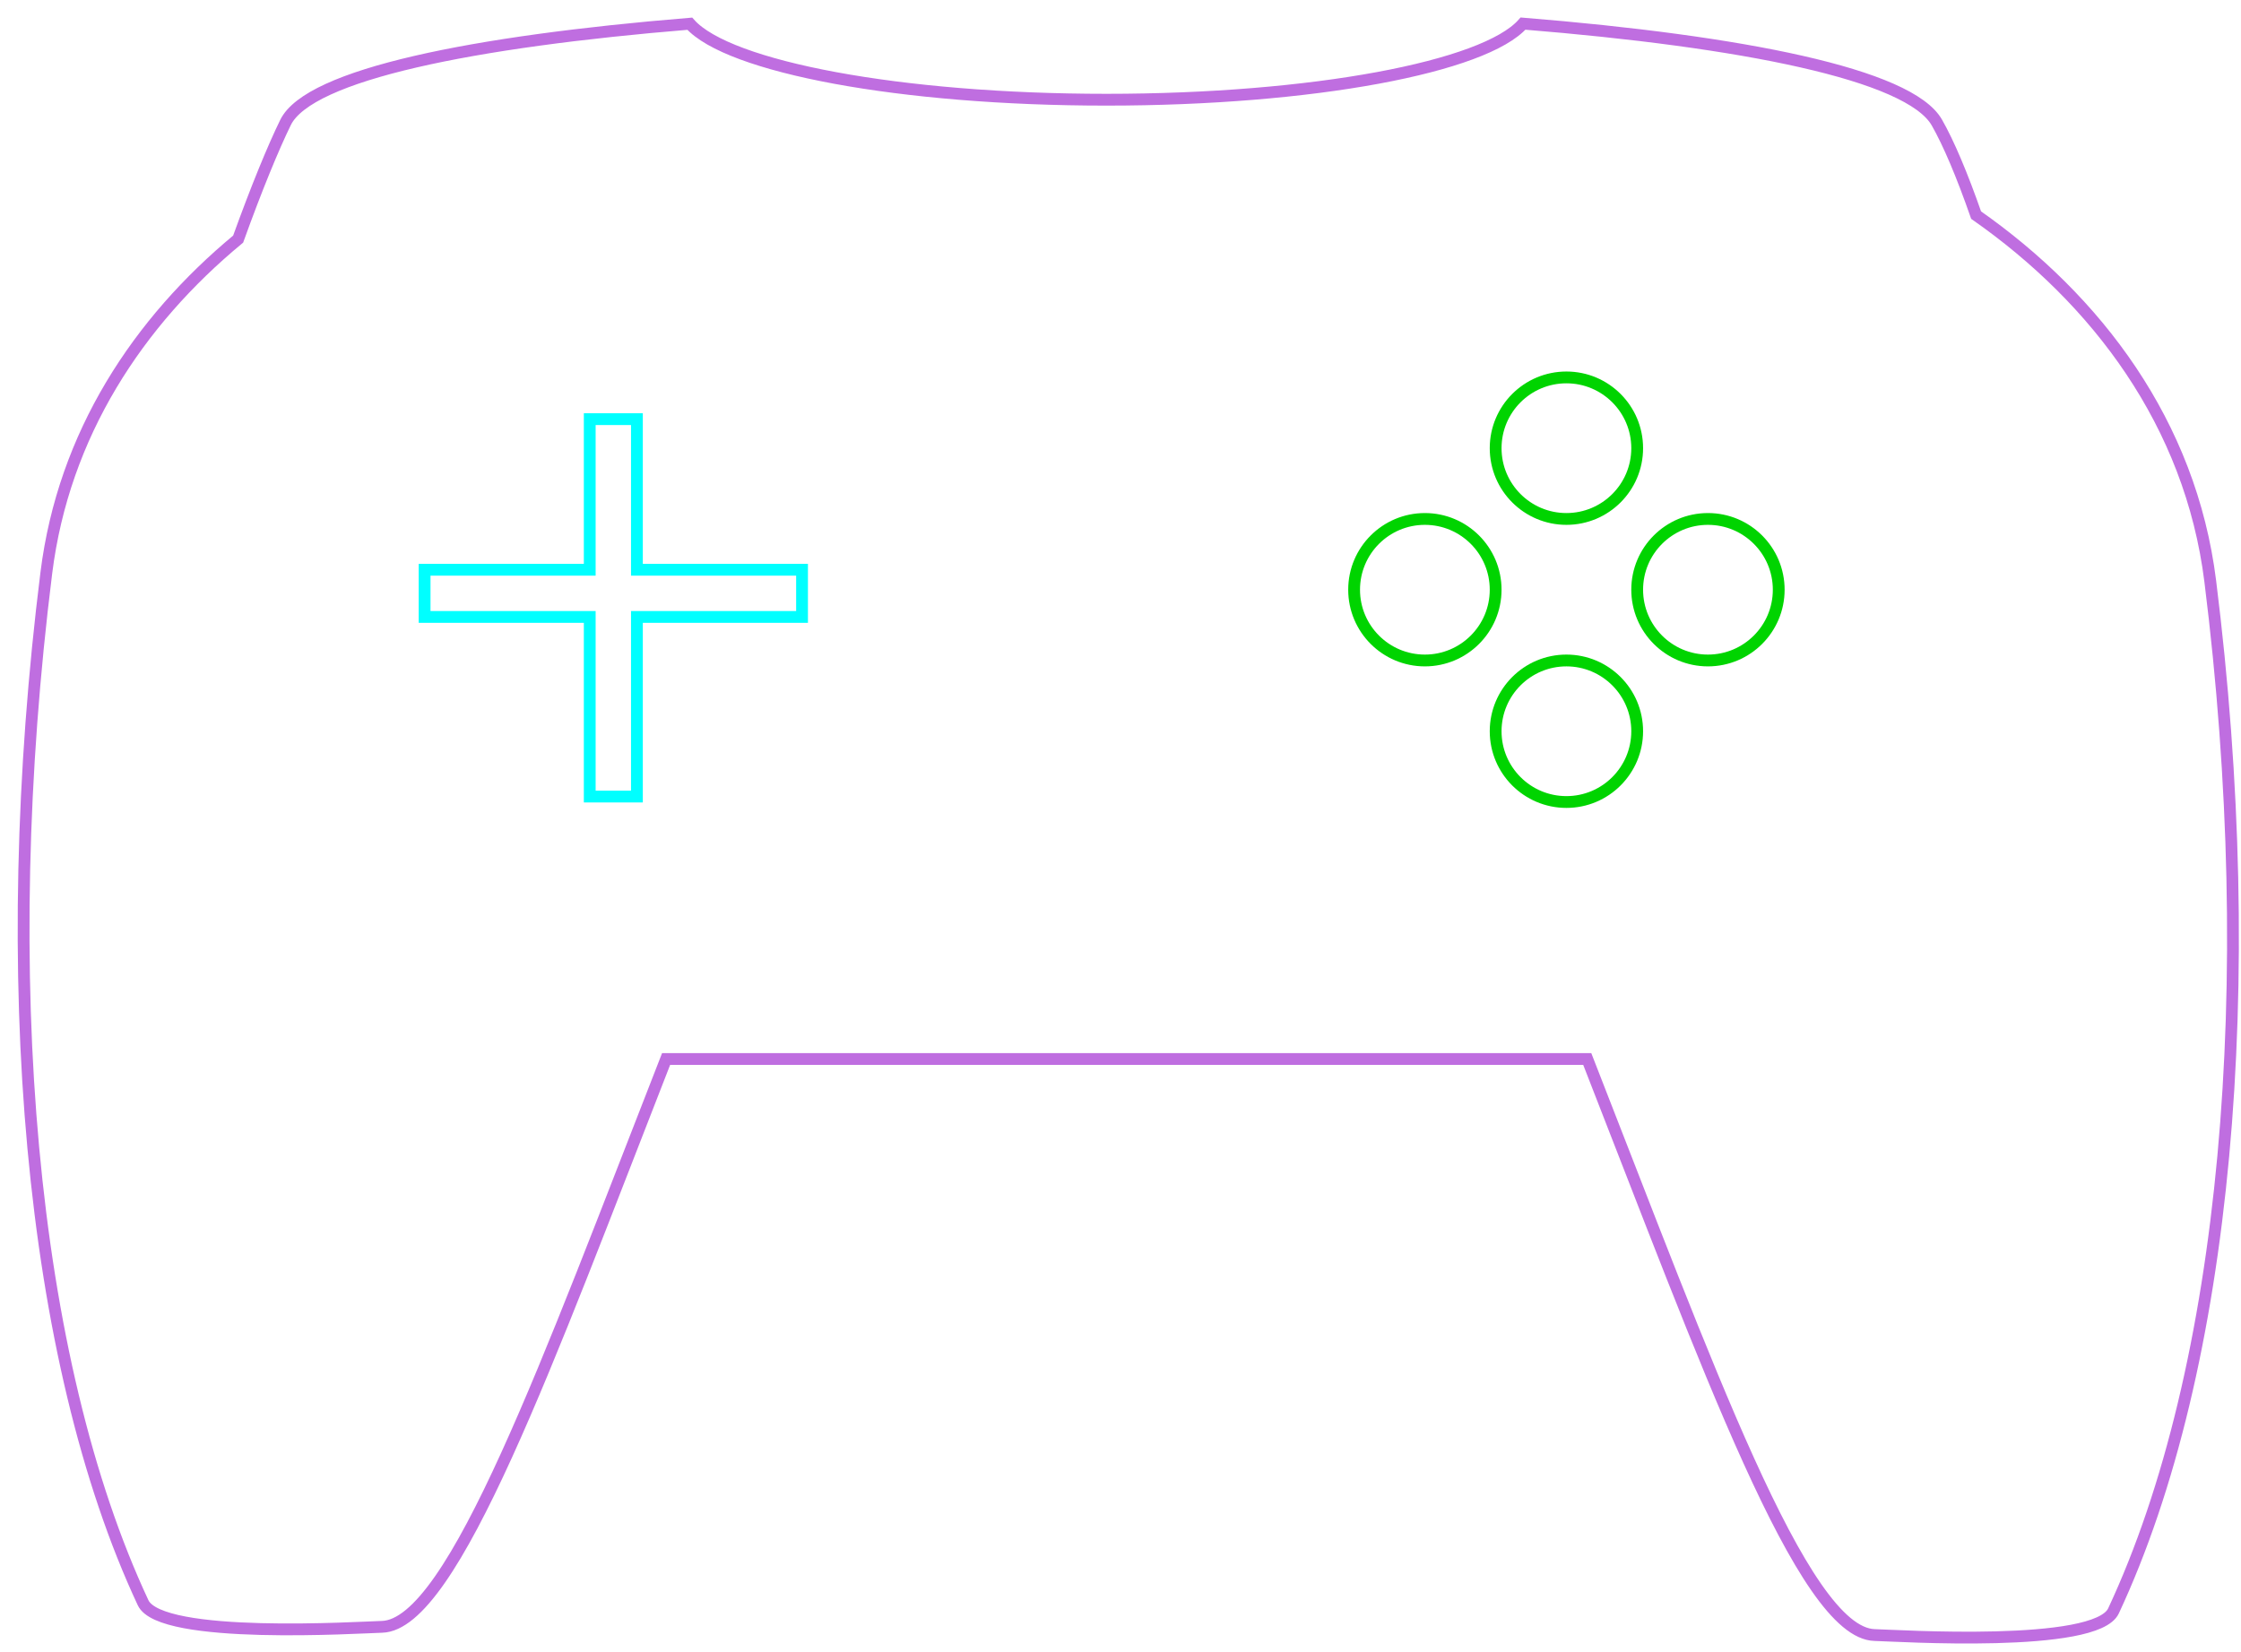
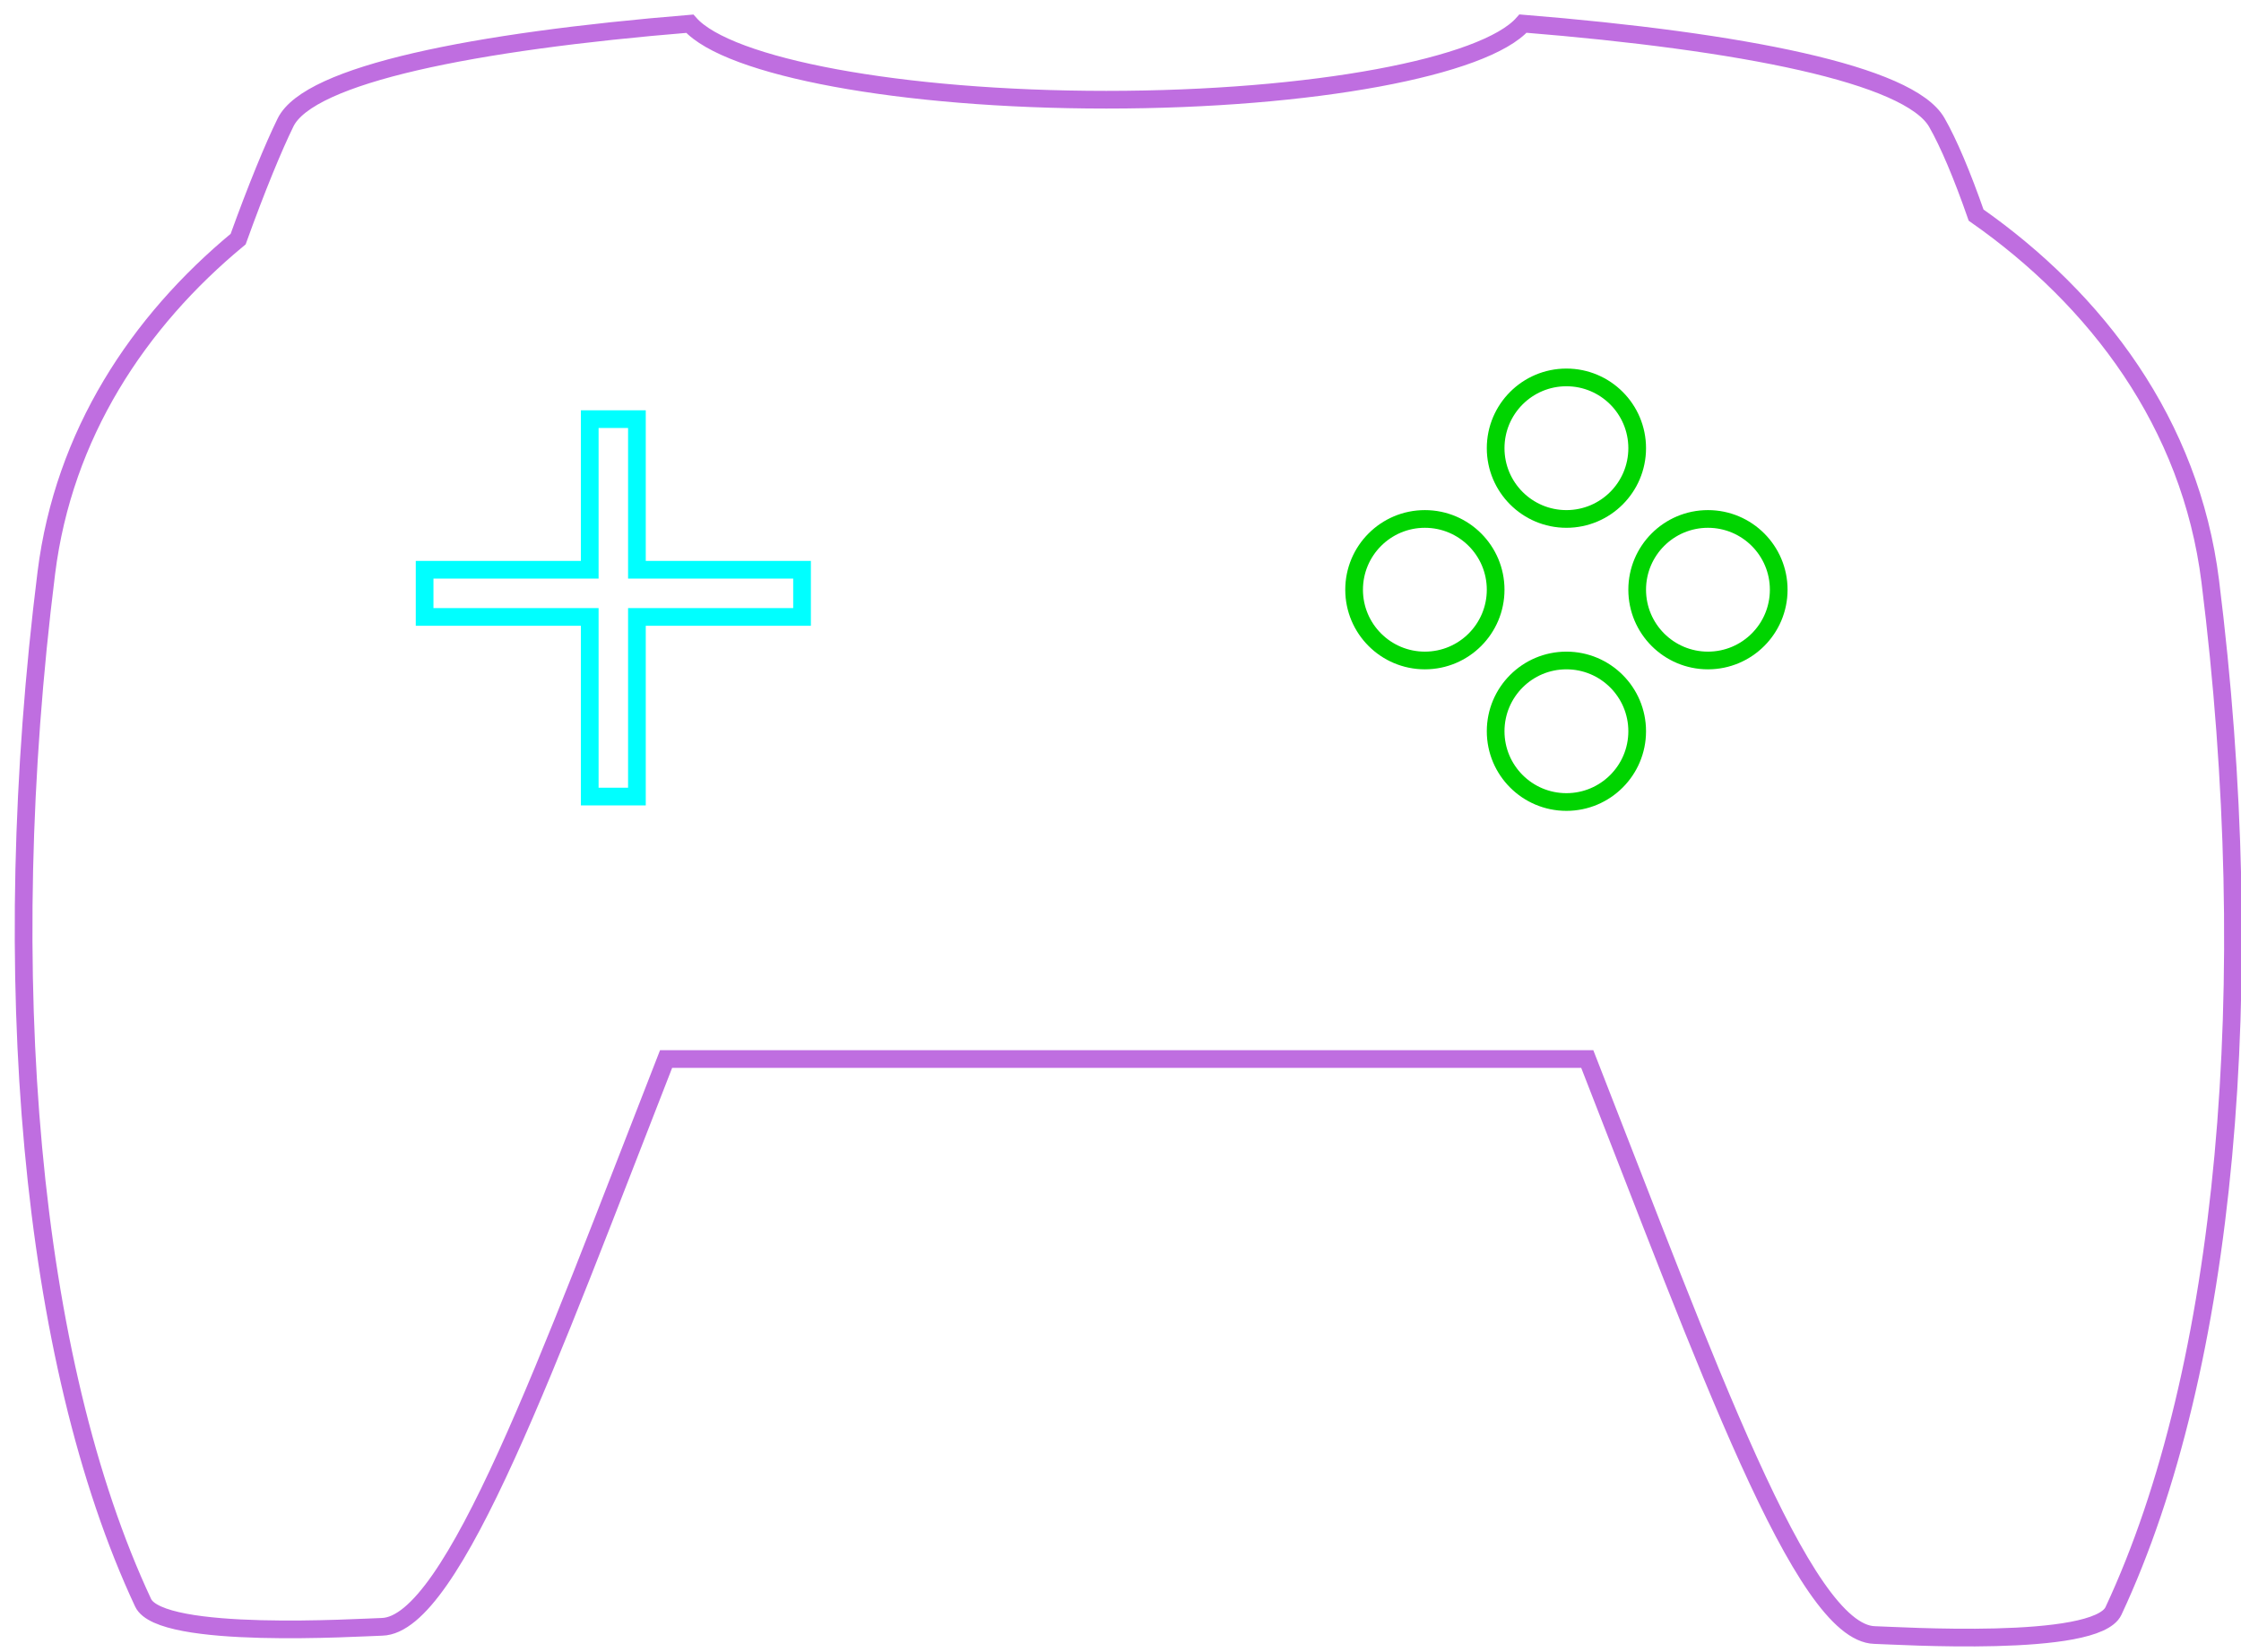
<svg xmlns="http://www.w3.org/2000/svg" viewBox="0 0 95 70" version="1.1">
-   <g id="Symbols" stroke="none" stroke-width="1" fill="none" fill-rule="evenodd">
-     <g id="controller" transform="translate(1, 1)" stroke-width="0.5">
-       <path d="M66.287,43.895 L27.237,43.895 C22.239,56.671 18.213,67.889 15.192,67.967 C14.256,67.991 5.81,68.534 5.066,66.945 C0.257,56.669 -1.17,40.351 0.964,23.285 C1.699,17.405 4.865,12.635 9.095,9.137 C9.879,6.962 10.595,5.23 11.105,4.191 C12.105,2.153 19.064,0.758 28.241,0.005 C29.872,1.842 37.158,3.227 45.9,3.227 C54.651,3.227 61.943,1.839 63.564,4.16333634e-15 C72.834,0.752 79.936,2.149 81.105,4.191 C81.604,5.062 82.178,6.421 82.771,8.119 C87.882,11.697 91.86,16.948 92.696,23.633 C94.831,40.699 93.403,57.017 88.594,67.293 C87.851,68.882 79.405,68.339 78.469,68.315 C75.42,68.236 71.348,56.814 66.287,43.895 Z" id="frame" stroke="#BF6EE0" />
-       <g id="d-pad" transform="translate(16.40312, 16)" stroke="#00FFFF">
-         <path d="M7.597,7.154 L7.597,0.769 L9.597,0.769 L9.597,7.154 L16.597,7.154 L16.597,9.154 L9.597,9.154 L9.597,16.769 L7.597,16.769 L7.597,9.154 L0.597,9.154 L0.597,7.154 L7.597,7.154 Z" id="cross" />
-       </g>
-       <g id="buttons" transform="translate(56.40312, 15)" stroke="#00D400">
-         <circle id="left-button" cx="3" cy="9" r="3" />
-         <circle id="bottom-button" cx="9" cy="15" r="3" />
-         <circle id="right-button" cx="15" cy="9" r="3" />
-         <circle id="top-button" cx="9" cy="3" r="3" />
-       </g>
+   <g id="controller" transform="translate(1, 1)" stroke-width="0.75" fill="none">
+     <path d="M66.287,43.895 L27.237,43.895 C22.239,56.671 18.213,67.889 15.192,67.967 C14.256,67.991 5.81,68.534 5.066,66.945 C0.257,56.669 -1.17,40.351 0.964,23.285 C1.699,17.405 4.865,12.635 9.095,9.137 C9.879,6.962 10.595,5.23 11.105,4.191 C12.105,2.153 19.064,0.758 28.241,0.005 C29.872,1.842 37.158,3.227 45.9,3.227 C54.651,3.227 61.943,1.839 63.564,4.16333634e-15 C72.834,0.752 79.936,2.149 81.105,4.191 C81.604,5.062 82.178,6.421 82.771,8.119 C87.882,11.697 91.86,16.948 92.696,23.633 C94.831,40.699 93.403,57.017 88.594,67.293 C87.851,68.882 79.405,68.339 78.469,68.315 C75.42,68.236 71.348,56.814 66.287,43.895 Z" id="frame" stroke="#BF6EE0" />
+     <g id="d-pad" transform="translate(16.40312, 16)" stroke="#00FFFF">
+       <path d="M7.597,7.154 L7.597,0.769 L9.597,0.769 L9.597,7.154 L16.597,7.154 L16.597,9.154 L9.597,9.154 L9.597,16.769 L7.597,16.769 L7.597,9.154 L0.597,9.154 L0.597,7.154 L7.597,7.154 Z" id="cross" />
+     </g>
+     <g id="buttons" transform="translate(56.40312, 15)" stroke="#00D400">
+       <circle id="left-button" cx="3" cy="9" r="3" />
+       <circle id="bottom-button" cx="9" cy="15" r="3" />
+       <circle id="right-button" cx="15" cy="9" r="3" />
+       <circle id="top-button" cx="9" cy="3" r="3" />
    </g>
  </g>
</svg>
